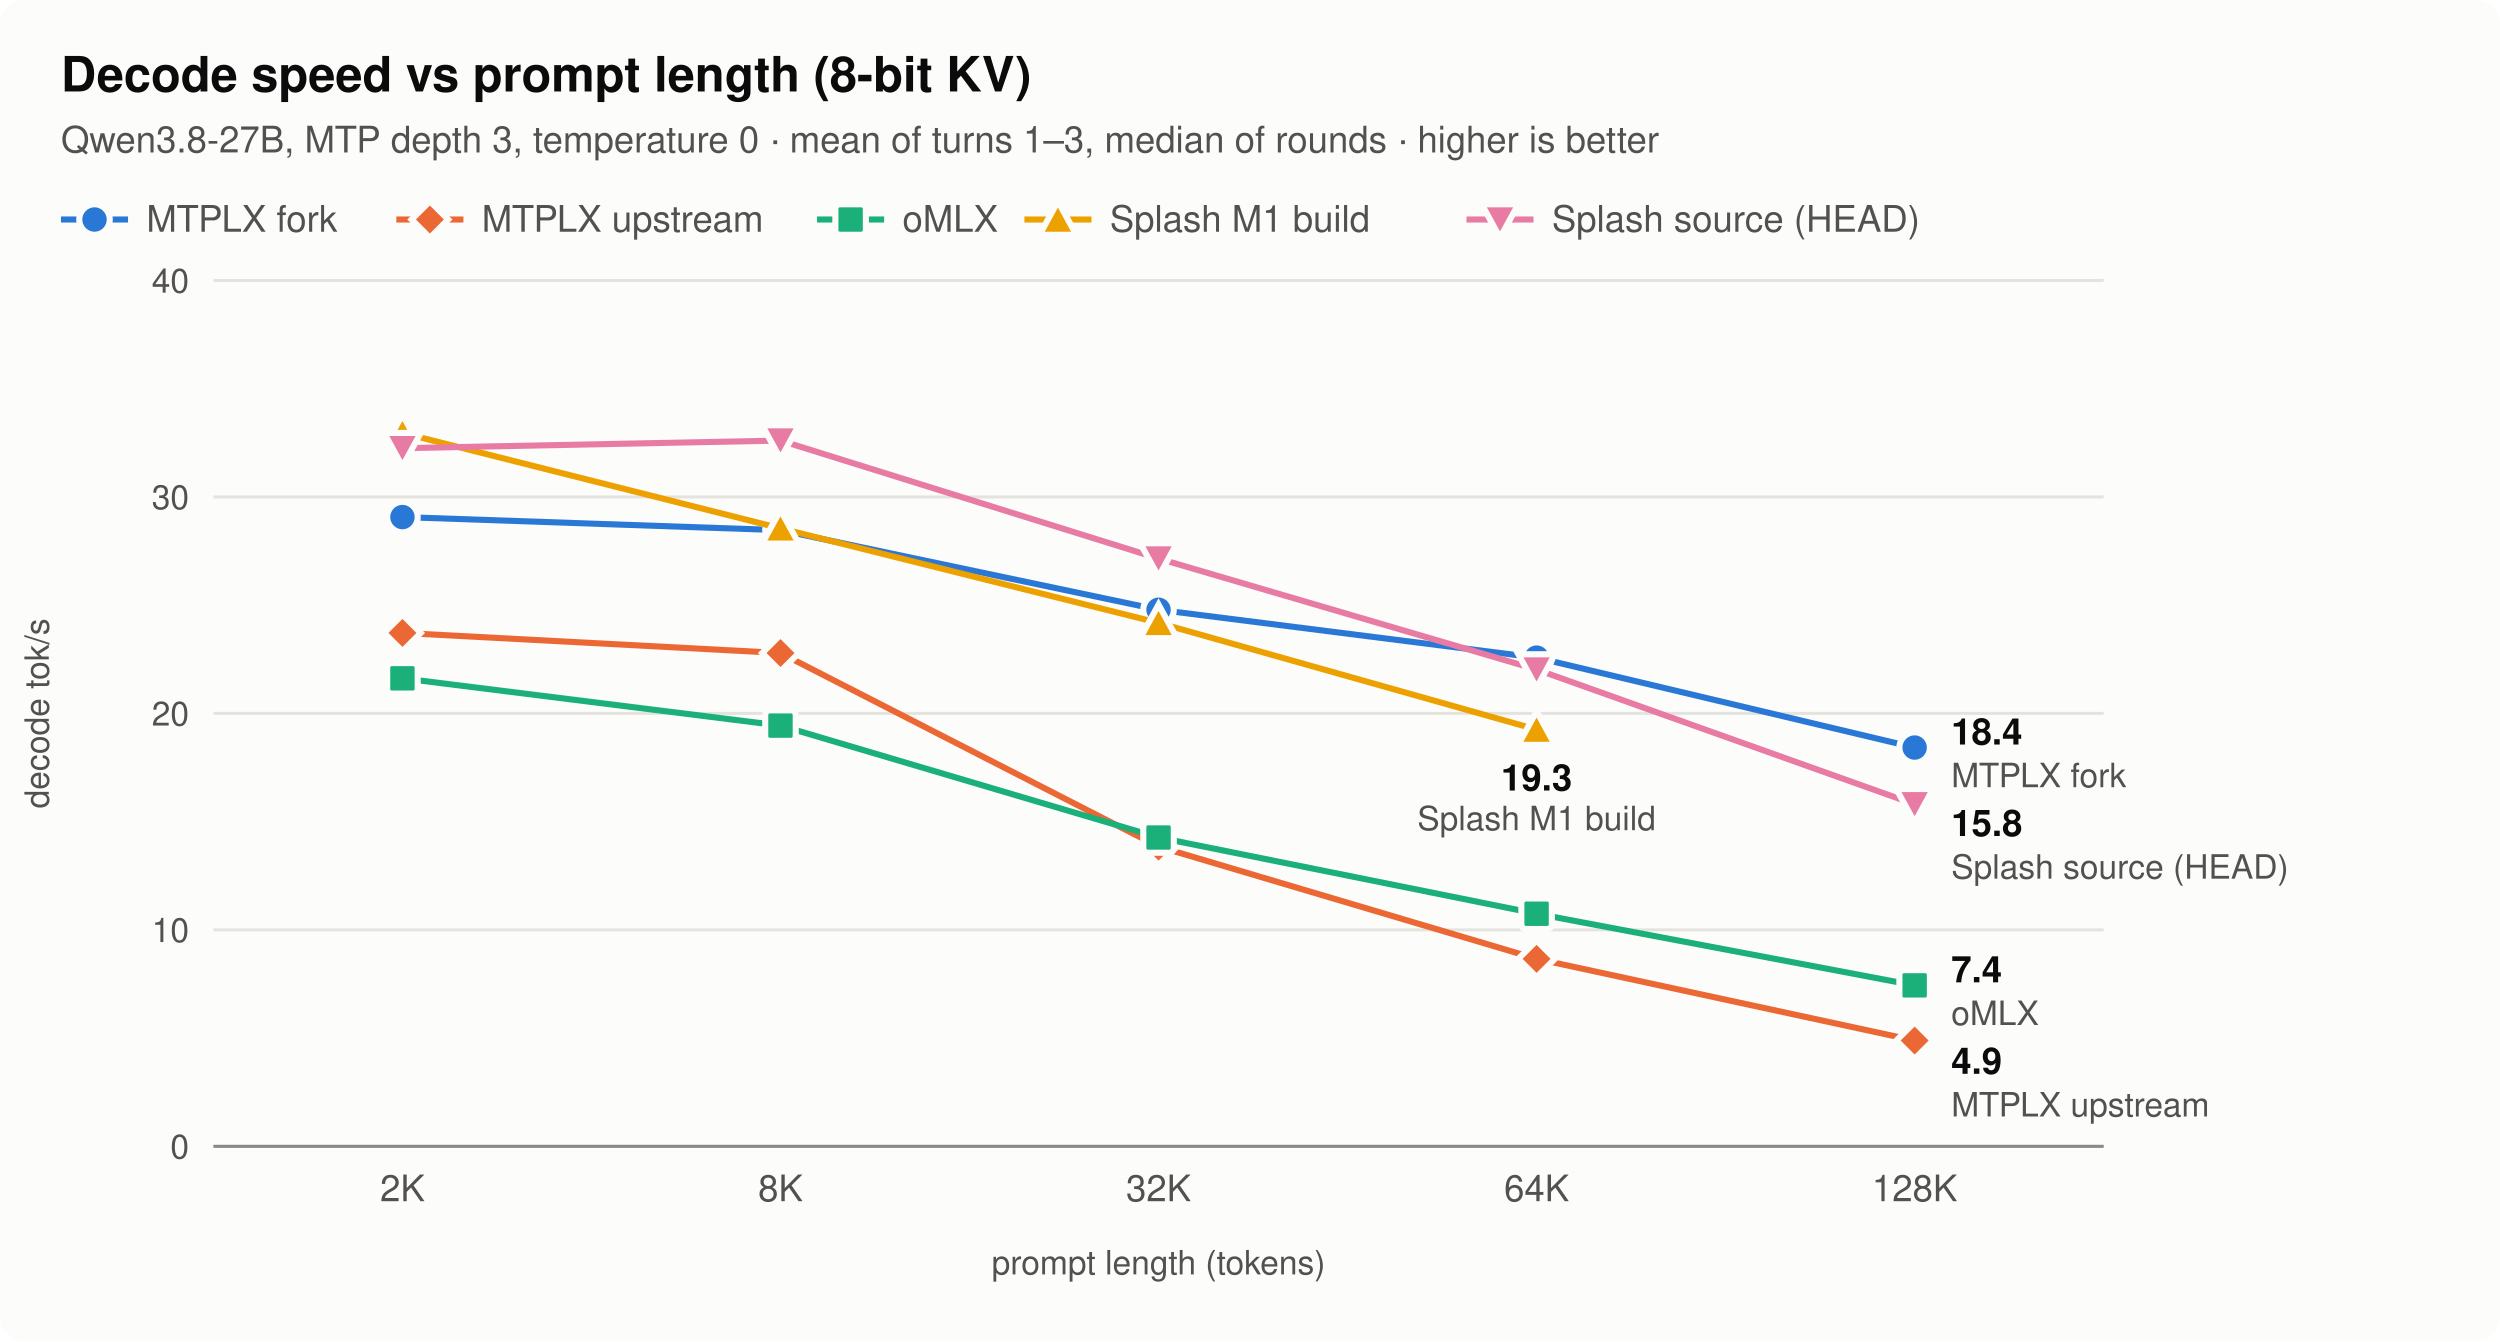
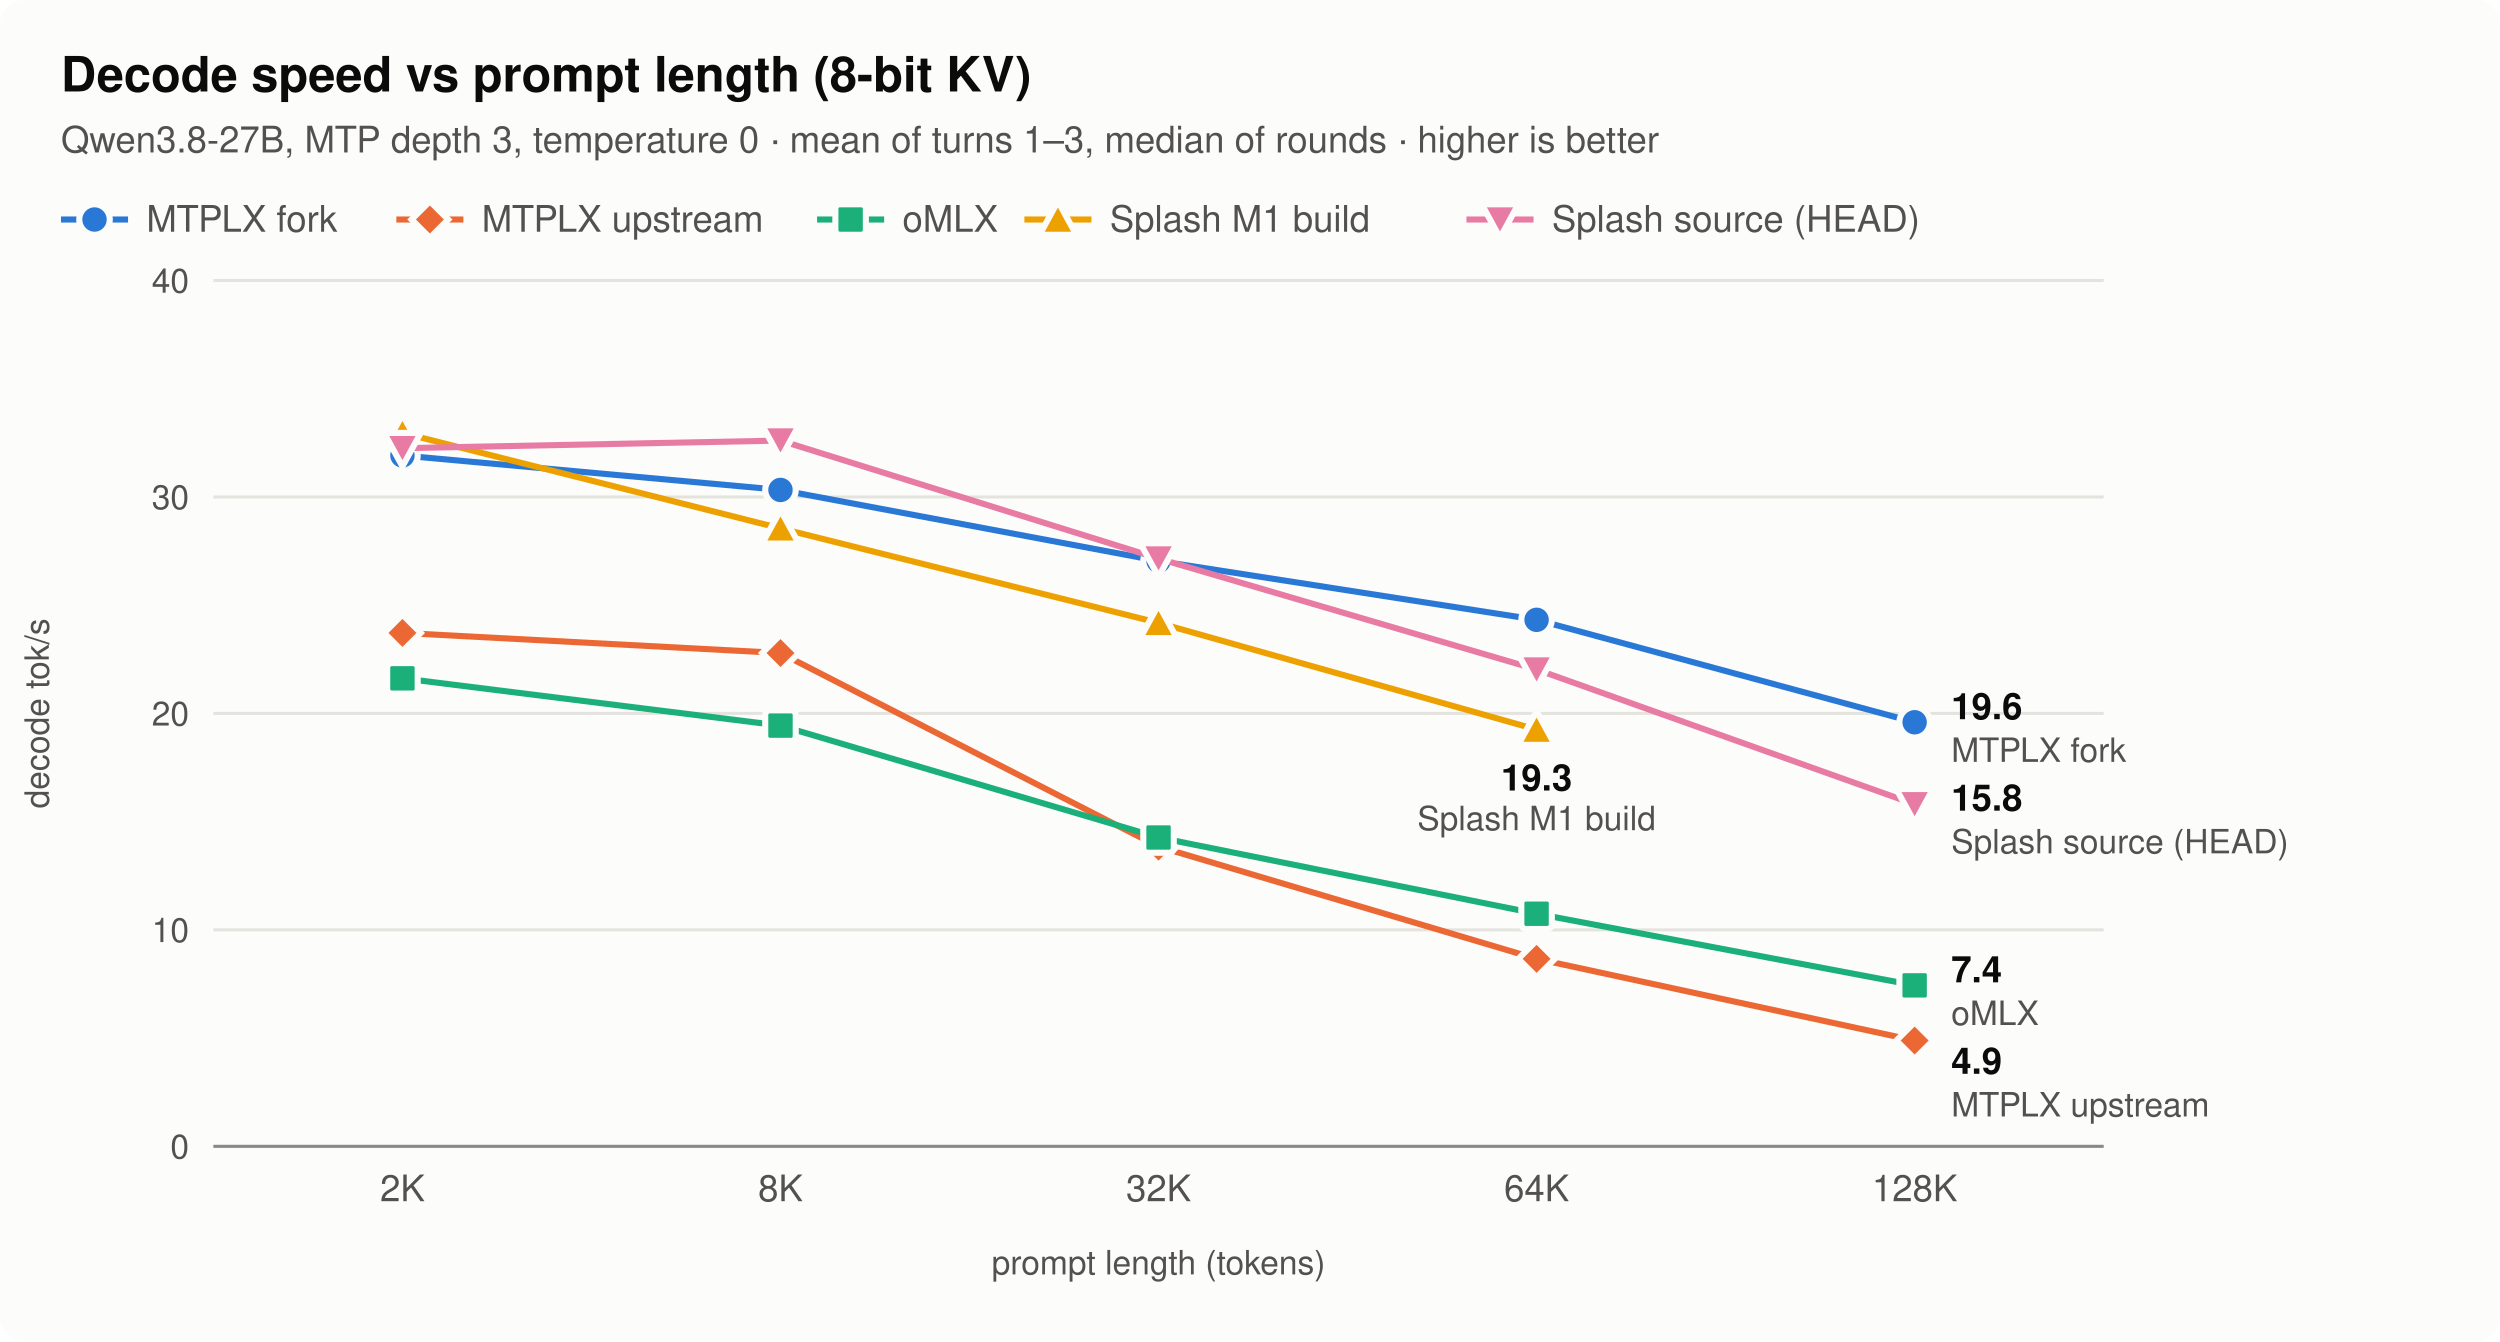
<svg xmlns="http://www.w3.org/2000/svg" viewBox="0 0 820 440" width="820" height="440" role="img" aria-label="Decode speed vs prompt length (8-bit KV)" font-family="-apple-system,BlinkMacSystemFont,Segoe UI,Helvetica,Arial,sans-serif">
  <rect width="820" height="440" rx="8" fill="#fcfcfb" />
  <text x="20" y="30" fill="#0b0b0b" font-size="16" font-weight="600">Decode speed vs prompt length (8-bit KV)</text>
  <text x="20" y="50" fill="#52514e" font-size="12">Qwen3.8-27B, MTP depth 3, temperature 0 · mean of turns 1–3, median of rounds · higher is better</text>
  <line x1="20" x2="42" y1="72" y2="72" stroke="#2a78d6" stroke-width="2" />
  <circle cx="31" cy="72" r="5" fill="#2a78d6" stroke="#fcfcfb" stroke-width="2" />
  <text x="48" y="76" fill="#52514e" font-size="12">MTPLX fork</text>
  <line x1="130" x2="152" y1="72" y2="72" stroke="#eb6834" stroke-width="2" />
  <path d="M141 66L147 72L141 78L135 72Z" fill="#eb6834" stroke="#fcfcfb" stroke-width="2" />
  <text x="158" y="76" fill="#52514e" font-size="12">MTPLX upstream</text>
  <line x1="268" x2="290" y1="72" y2="72" stroke="#1baf7a" stroke-width="2" />
  <rect x="274" y="67" width="10" height="10" rx="1.5" fill="#1baf7a" stroke="#fcfcfb" stroke-width="2" />
  <text x="296" y="76" fill="#52514e" font-size="12">oMLX</text>
  <line x1="336" x2="358" y1="72" y2="72" stroke="#eda100" stroke-width="2" />
  <path d="M347 66L353 77L341 77Z" fill="#eda100" stroke="#fcfcfb" stroke-width="2" />
  <text x="364" y="76" fill="#52514e" font-size="12">Splash M1 build</text>
  <line x1="481" x2="503" y1="72" y2="72" stroke="#e87ba4" stroke-width="2" />
  <path d="M492 78L498 67L486 67Z" fill="#e87ba4" stroke="#fcfcfb" stroke-width="2" />
  <text x="509" y="76" fill="#52514e" font-size="12">Splash source (HEAD)</text>
  <line x1="70" x2="690" y1="376.0" y2="376.0" stroke="#e4e3de" />
  <text x="62" y="380.0" fill="#52514e" font-size="11" text-anchor="end">0</text>
  <line x1="70" x2="690" y1="305.0" y2="305.0" stroke="#e4e3de" />
  <text x="62" y="309.0" fill="#52514e" font-size="11" text-anchor="end">10</text>
  <line x1="70" x2="690" y1="234.0" y2="234.0" stroke="#e4e3de" />
  <text x="62" y="238.0" fill="#52514e" font-size="11" text-anchor="end">20</text>
  <line x1="70" x2="690" y1="163.0" y2="163.0" stroke="#e4e3de" />
  <text x="62" y="167.0" fill="#52514e" font-size="11" text-anchor="end">30</text>
  <line x1="70" x2="690" y1="92.0" y2="92.0" stroke="#e4e3de" />
  <text x="62" y="96.0" fill="#52514e" font-size="11" text-anchor="end">40</text>
  <line x1="70" x2="690" y1="376" y2="376" stroke="#8a8983" />
  <text x="132.0" y="394" fill="#52514e" font-size="12" text-anchor="middle">2K</text>
  <text x="256.0" y="394" fill="#52514e" font-size="12" text-anchor="middle">8K</text>
  <text x="380.0" y="394" fill="#52514e" font-size="12" text-anchor="middle">32K</text>
  <text x="504.0" y="394" fill="#52514e" font-size="12" text-anchor="middle">64K</text>
  <text x="628.0" y="394" fill="#52514e" font-size="12" text-anchor="middle">128K</text>
  <text x="380.0" y="418" fill="#52514e" font-size="11" text-anchor="middle">prompt length (tokens)</text>
  <text x="16" y="234.0" fill="#52514e" font-size="11" text-anchor="middle" transform="rotate(-90 16 234.0)">decode tok/s</text>
-   <polyline points="132.0,169.6 256.0,173.9 380.0,200.0 504.0,215.7 628.0,245.2" fill="none" stroke="#2a78d6" stroke-width="2" stroke-linejoin="round" />
-   <circle cx="132.0" cy="169.6" r="5" fill="#2a78d6" stroke="#fcfcfb" stroke-width="2" />
-   <circle cx="256.0" cy="173.9" r="5" fill="#2a78d6" stroke="#fcfcfb" stroke-width="2" />
-   <circle cx="380.0" cy="200.0" r="5" fill="#2a78d6" stroke="#fcfcfb" stroke-width="2" />
-   <circle cx="504.0" cy="215.7" r="5" fill="#2a78d6" stroke="#fcfcfb" stroke-width="2" />
-   <circle cx="628.0" cy="245.2" r="5" fill="#2a78d6" stroke="#fcfcfb" stroke-width="2" />
+   <polyline points="132.0,149.4 256.0,160.7 380.0,184.0 504.0,203.3 628.0,236.9" fill="none" stroke="#2a78d6" stroke-width="2" stroke-linejoin="round" />
+   <circle cx="132.0" cy="149.4" r="5" fill="#2a78d6" stroke="#fcfcfb" stroke-width="2" />
+   <circle cx="256.0" cy="160.7" r="5" fill="#2a78d6" stroke="#fcfcfb" stroke-width="2" />
+   <circle cx="380.0" cy="184.0" r="5" fill="#2a78d6" stroke="#fcfcfb" stroke-width="2" />
+   <circle cx="504.0" cy="203.3" r="5" fill="#2a78d6" stroke="#fcfcfb" stroke-width="2" />
+   <circle cx="628.0" cy="236.9" r="5" fill="#2a78d6" stroke="#fcfcfb" stroke-width="2" />
  <polyline points="132.0,207.6 256.0,214.2 380.0,277.7 504.0,314.5 628.0,341.3" fill="none" stroke="#eb6834" stroke-width="2" stroke-linejoin="round" />
  <path d="M132.0 201.6L138.0 207.6L132.0 213.6L126.0 207.6Z" fill="#eb6834" stroke="#fcfcfb" stroke-width="2" />
  <path d="M256.0 208.2L262.0 214.2L256.0 220.2L250.0 214.2Z" fill="#eb6834" stroke="#fcfcfb" stroke-width="2" />
  <path d="M380.0 271.7L386.0 277.7L380.0 283.7L374.0 277.7Z" fill="#eb6834" stroke="#fcfcfb" stroke-width="2" />
  <path d="M504.0 308.5L510.0 314.5L504.0 320.5L498.0 314.5Z" fill="#eb6834" stroke="#fcfcfb" stroke-width="2" />
  <path d="M628.0 335.3L634.0 341.3L628.0 347.3L622.0 341.3Z" fill="#eb6834" stroke="#fcfcfb" stroke-width="2" />
  <polyline points="132.0,222.5 256.0,238.0 380.0,274.7 504.0,299.7 628.0,323.2" fill="none" stroke="#1baf7a" stroke-width="2" stroke-linejoin="round" />
  <rect x="127.0" y="217.5" width="10" height="10" rx="1.5" fill="#1baf7a" stroke="#fcfcfb" stroke-width="2" />
  <rect x="251.0" y="233.0" width="10" height="10" rx="1.5" fill="#1baf7a" stroke="#fcfcfb" stroke-width="2" />
  <rect x="375.0" y="269.7" width="10" height="10" rx="1.5" fill="#1baf7a" stroke="#fcfcfb" stroke-width="2" />
  <rect x="499.0" y="294.7" width="10" height="10" rx="1.5" fill="#1baf7a" stroke="#fcfcfb" stroke-width="2" />
  <rect x="623.0" y="318.2" width="10" height="10" rx="1.5" fill="#1baf7a" stroke="#fcfcfb" stroke-width="2" />
  <polyline points="132.0,142.0 256.0,173.3 380.0,204.3 504.0,239.3" fill="none" stroke="#eda100" stroke-width="2" stroke-linejoin="round" />
  <path d="M132.0 136.0L138.0 147.0L126.0 147.0Z" fill="#eda100" stroke="#fcfcfb" stroke-width="2" />
  <path d="M256.0 167.3L262.0 178.3L250.0 178.3Z" fill="#eda100" stroke="#fcfcfb" stroke-width="2" />
  <path d="M380.0 198.3L386.0 209.3L374.0 209.3Z" fill="#eda100" stroke="#fcfcfb" stroke-width="2" />
  <path d="M504.0 233.3L510.0 244.3L498.0 244.3Z" fill="#eda100" stroke="#fcfcfb" stroke-width="2" />
  <text x="504.0" y="259.3" fill="#0b0b0b" font-size="12" font-weight="600" text-anchor="middle">19.3</text>
  <text x="504.0" y="272.3" fill="#52514e" font-size="11" text-anchor="middle">Splash M1 build</text>
  <polyline points="132.0,147.0 256.0,144.5 380.0,183.2 504.0,219.6 628.0,263.8" fill="none" stroke="#e87ba4" stroke-width="2" stroke-linejoin="round" />
  <path d="M132.0 153.0L138.0 142.0L126.0 142.0Z" fill="#e87ba4" stroke="#fcfcfb" stroke-width="2" />
  <path d="M256.0 150.5L262.0 139.5L250.0 139.5Z" fill="#e87ba4" stroke="#fcfcfb" stroke-width="2" />
  <path d="M380.0 189.2L386.0 178.2L374.0 178.2Z" fill="#e87ba4" stroke="#fcfcfb" stroke-width="2" />
  <path d="M504.0 225.6L510.0 214.6L498.0 214.6Z" fill="#e87ba4" stroke="#fcfcfb" stroke-width="2" />
  <path d="M628.0 269.8L634.0 258.8L622.0 258.8Z" fill="#e87ba4" stroke="#fcfcfb" stroke-width="2" />
-   <text x="640.0" y="244.2" fill="#0b0b0b" font-size="12" font-weight="600">18.4</text>
-   <text x="640.0" y="258.2" fill="#52514e" font-size="11">MTPLX fork</text>
-   <text x="640.0" y="274.2" fill="#0b0b0b" font-size="12" font-weight="600">15.8</text>
-   <text x="640.0" y="288.2" fill="#52514e" font-size="11">Splash source (HEAD)</text>
+   <text x="640.0" y="235.9" fill="#0b0b0b" font-size="12" font-weight="600">19.6</text>
+   <text x="640.0" y="249.9" fill="#52514e" font-size="11">MTPLX fork</text>
+   <text x="640.0" y="265.9" fill="#0b0b0b" font-size="12" font-weight="600">15.8</text>
+   <text x="640.0" y="279.9" fill="#52514e" font-size="11">Splash source (HEAD)</text>
  <text x="640.0" y="322.2" fill="#0b0b0b" font-size="12" font-weight="600">7.4</text>
  <text x="640.0" y="336.2" fill="#52514e" font-size="11">oMLX</text>
  <text x="640.0" y="352.2" fill="#0b0b0b" font-size="12" font-weight="600">4.9</text>
  <text x="640.0" y="366.2" fill="#52514e" font-size="11">MTPLX upstream</text>
</svg>
